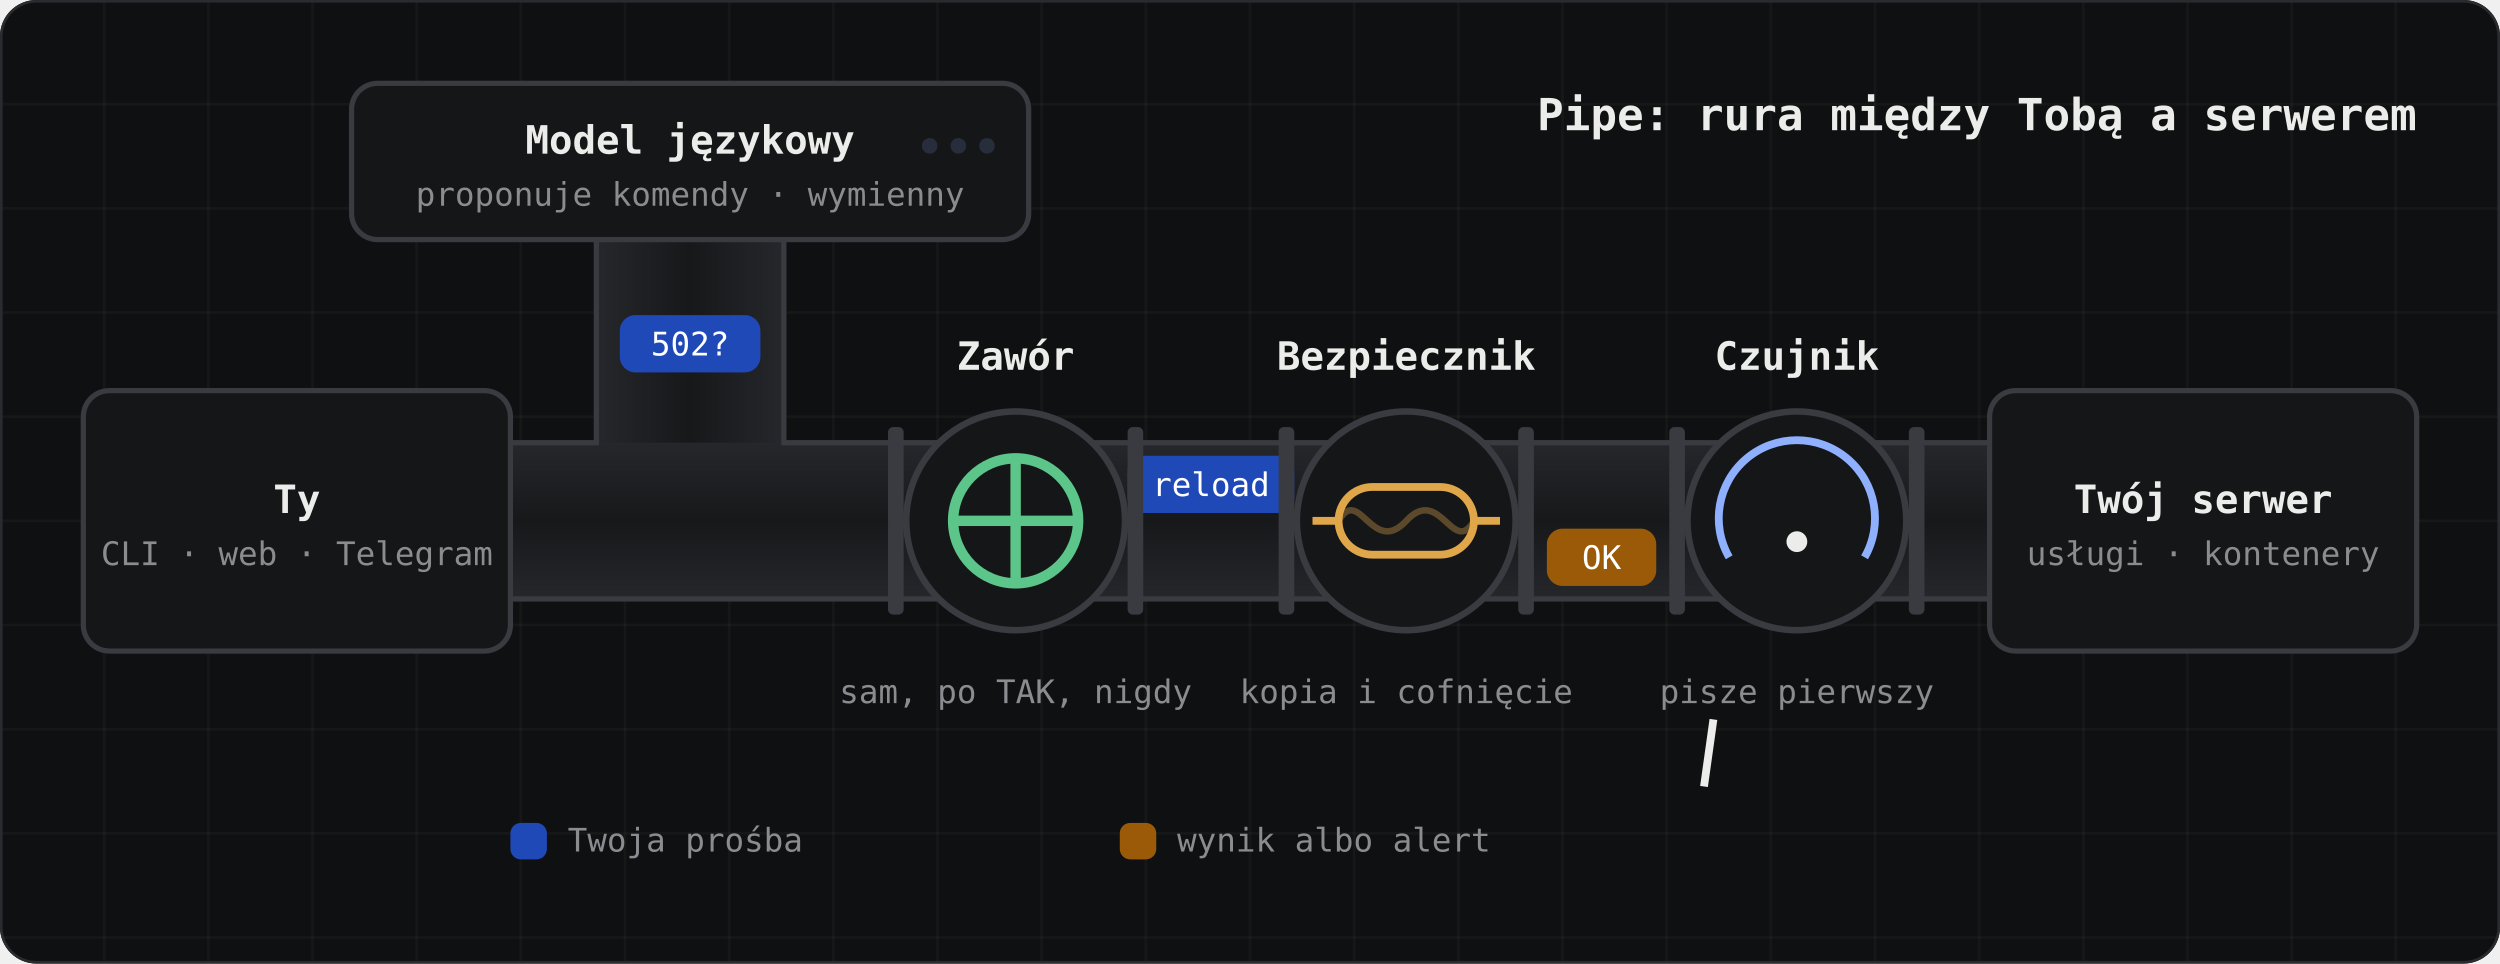
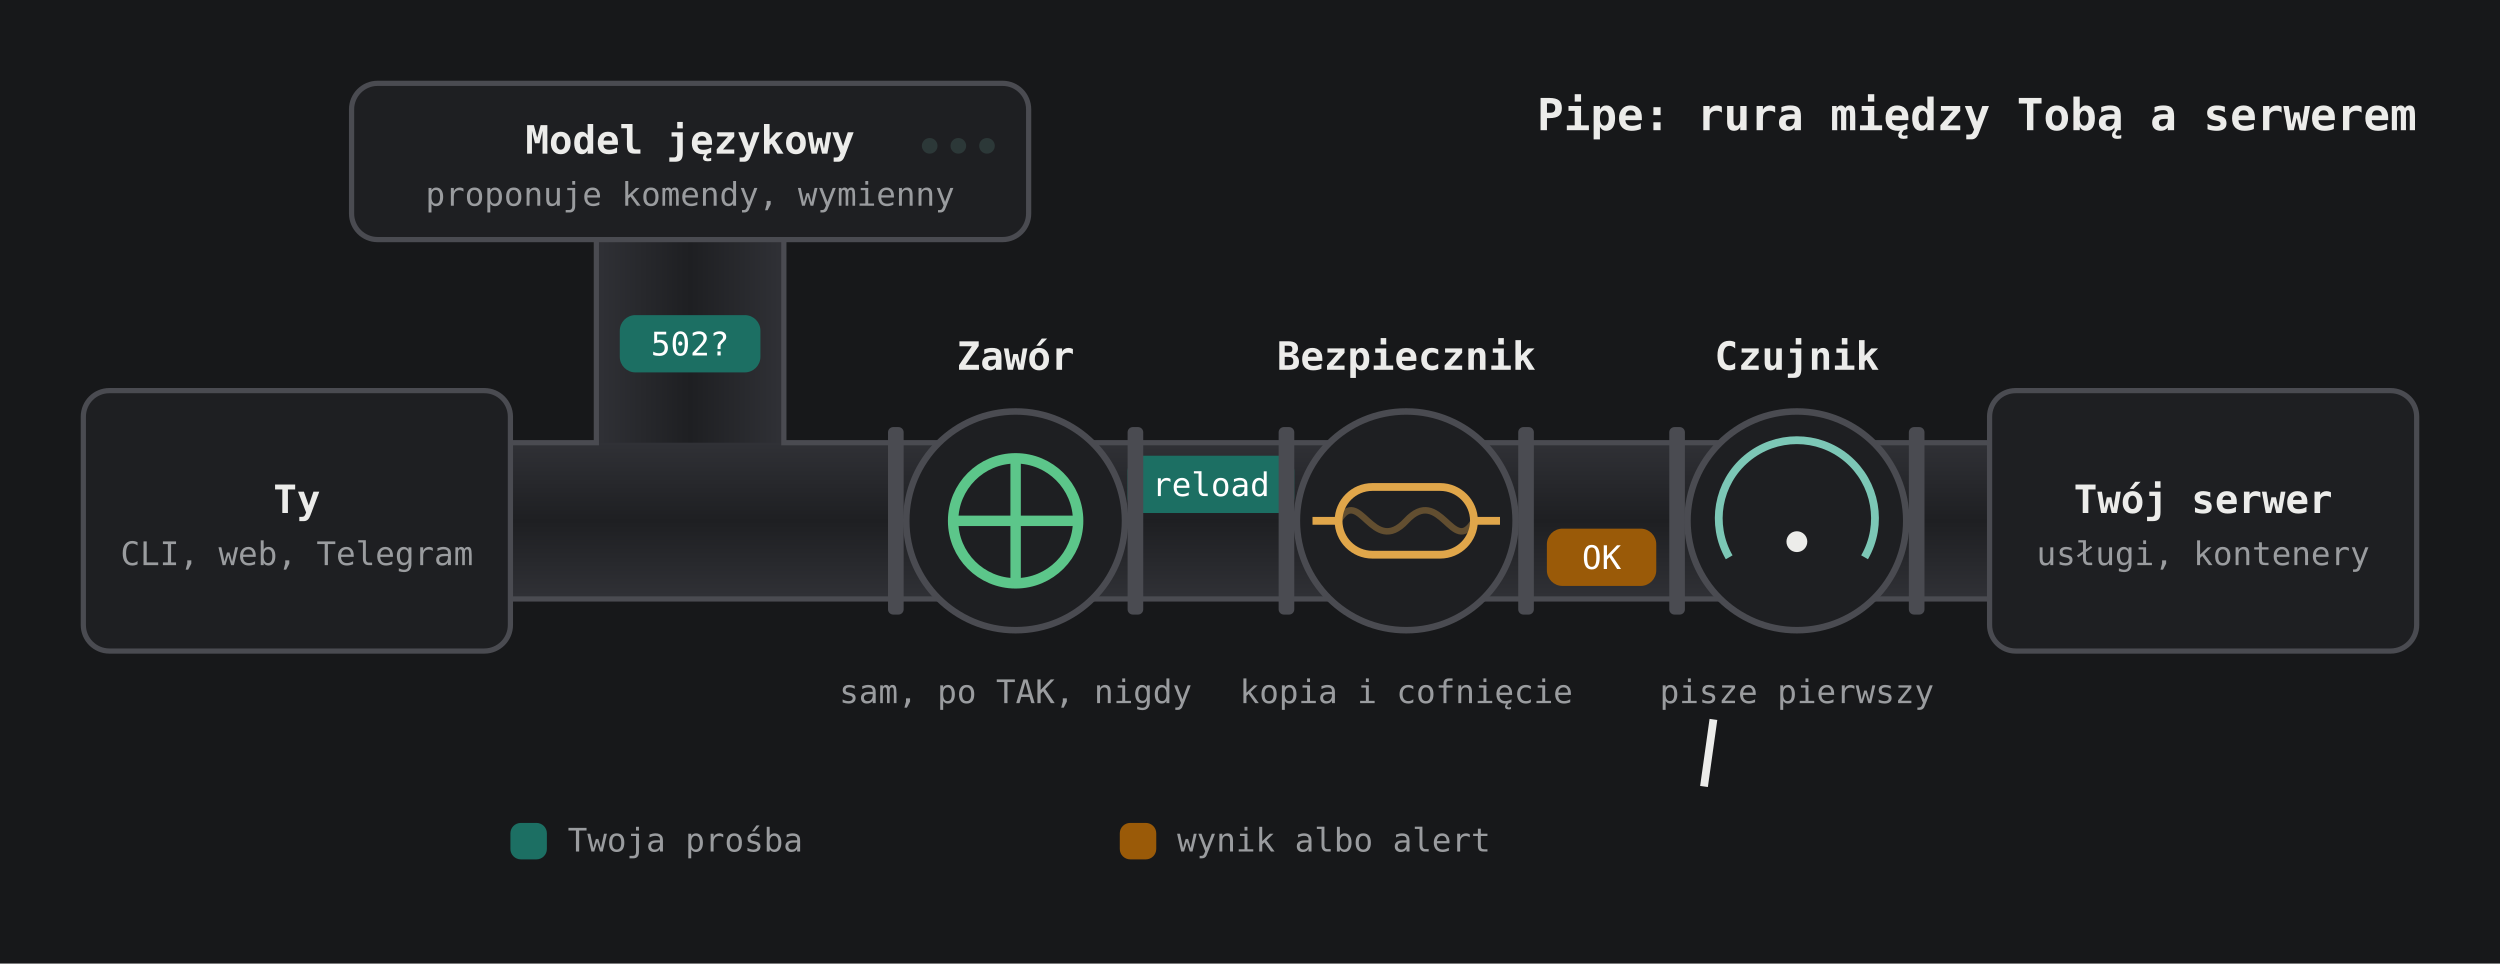
<svg xmlns="http://www.w3.org/2000/svg" viewBox="0 0 960 370" width="960" height="370" role="img" aria-labelledby="t d">
  <style>
- text{font-family:ui-monospace,'SF Mono',Menlo,Consolas,'DejaVu Sans Mono',monospace;fill:#b4b5b8;font-size:13px}
+ text{font-family:ui-monospace,'SF Mono',Menlo,Consolas,'DejaVu Sans Mono',monospace;fill:#c4c5c6;font-size:13px}
.h{fill:#ececea;font-size:17px;font-weight:600}
.n{fill:#ececea;font-size:15px;font-weight:600}
- .s{fill:#8a8c90;font-size:12.5px}
+ .s{fill:#9a9c9f;font-size:12.5px}
@keyframes ask{0.00%{transform:translate(150.0px,186.0px);opacity:0;animation-timing-function:ease-in-out}1.00%{transform:translate(150.0px,186.0px);opacity:0;animation-timing-function:ease-in-out}1.60%{transform:translate(150.0px,186.0px);opacity:1;animation-timing-function:ease-in-out}8.00%{transform:translate(265.0px,186.0px);opacity:1;animation-timing-function:ease-in-out}16.00%{transform:translate(265.0px,80.0px);opacity:1;animation-timing-function:ease-in-out}18.00%{transform:translate(265.0px,80.0px);opacity:0;animation-timing-function:ease-in-out}100.00%{transform:translate(265.0px,80.0px);opacity:0;animation-timing-function:ease-in-out}}
@keyframes cmd{0.00%{transform:translate(265.0px,80.0px);opacity:0;animation-timing-function:ease-in-out}27.00%{transform:translate(265.0px,80.0px);opacity:0;animation-timing-function:ease-in-out}27.60%{transform:translate(265.0px,80.0px);opacity:1;animation-timing-function:ease-in-out}34.00%{transform:translate(265.0px,186.0px);opacity:1;animation-timing-function:ease-in-out}40.00%{transform:translate(390.0px,186.0px);opacity:1;animation-timing-function:ease-in-out}45.00%{transform:translate(390.0px,186.0px);opacity:1;animation-timing-function:ease-in-out}51.00%{transform:translate(540.0px,186.0px);opacity:1;animation-timing-function:ease-in-out}55.00%{transform:translate(540.0px,186.0px);opacity:1;animation-timing-function:ease-in-out}63.00%{transform:translate(810.0px,186.0px);opacity:1;animation-timing-function:ease-in-out}65.00%{transform:translate(810.0px,186.0px);opacity:0;animation-timing-function:ease-in-out}100.00%{transform:translate(810.0px,186.0px);opacity:0;animation-timing-function:ease-in-out}}
@keyframes res{0.00%{transform:translate(810.0px,214.0px);opacity:0;animation-timing-function:ease-in-out}68.00%{transform:translate(810.0px,214.0px);opacity:0;animation-timing-function:ease-in-out}68.60%{transform:translate(810.0px,214.0px);opacity:1;animation-timing-function:ease-in-out}73.00%{transform:translate(690.0px,214.0px);opacity:1;animation-timing-function:ease-in-out}77.00%{transform:translate(690.0px,214.0px);opacity:1;animation-timing-function:ease-in-out}85.00%{transform:translate(390.0px,214.0px);opacity:1;animation-timing-function:ease-in-out}96.00%{transform:translate(150.0px,214.0px);opacity:1;animation-timing-function:ease-in-out}98.00%{transform:translate(150.0px,214.0px);opacity:0;animation-timing-function:ease-in-out}100.00%{transform:translate(150.0px,214.0px);opacity:0;animation-timing-function:ease-in-out}}
.ask{animation:ask 12s linear infinite}
.cmd{animation:cmd 12s linear infinite}
.res{animation:res 12s linear infinite}
- @keyframes lmodel{0.00%{stroke:#3a3b40}14.50%{stroke:#3a3b40}16.00%{stroke:#8fb0ff}27.00%{stroke:#8fb0ff}29.00%{stroke:#3a3b40}100.00%{stroke:#3a3b40}}
+ @keyframes lmodel{0.00%{stroke:#4a4b51}14.50%{stroke:#4a4b51}16.00%{stroke:#7cc7b6}27.00%{stroke:#7cc7b6}29.00%{stroke:#4a4b51}100.00%{stroke:#4a4b51}}
.lmodel{animation:lmodel 12s linear infinite}
- @keyframes lvalve{0.00%{stroke:#3a3b40}37.50%{stroke:#3a3b40}39.00%{stroke:#5cc68a}46.00%{stroke:#5cc68a}48.00%{stroke:#3a3b40}100.00%{stroke:#3a3b40}}
+ @keyframes lvalve{0.00%{stroke:#4a4b51}37.50%{stroke:#4a4b51}39.00%{stroke:#5cc68a}46.00%{stroke:#5cc68a}48.00%{stroke:#4a4b51}100.00%{stroke:#4a4b51}}
.lvalve{animation:lvalve 12s linear infinite}
- @keyframes lfuse{0.00%{stroke:#3a3b40}48.50%{stroke:#3a3b40}50.00%{stroke:#e0a64a}56.00%{stroke:#e0a64a}58.00%{stroke:#3a3b40}100.00%{stroke:#3a3b40}}
+ @keyframes lfuse{0.00%{stroke:#4a4b51}48.50%{stroke:#4a4b51}50.00%{stroke:#e0a64a}56.00%{stroke:#e0a64a}58.00%{stroke:#4a4b51}100.00%{stroke:#4a4b51}}
.lfuse{animation:lfuse 12s linear infinite}
- @keyframes lgauge{0.00%{stroke:#3a3b40}70.50%{stroke:#3a3b40}72.00%{stroke:#8fb0ff}78.00%{stroke:#8fb0ff}80.00%{stroke:#3a3b40}100.00%{stroke:#3a3b40}}
+ @keyframes lgauge{0.00%{stroke:#4a4b51}70.50%{stroke:#4a4b51}72.00%{stroke:#7cc7b6}78.00%{stroke:#7cc7b6}80.00%{stroke:#4a4b51}100.00%{stroke:#4a4b51}}
.lgauge{animation:lgauge 12s linear infinite}
- @keyframes lserver{0.00%{stroke:#3a3b40}60.50%{stroke:#3a3b40}62.00%{stroke:#5cc68a}69.00%{stroke:#5cc68a}71.00%{stroke:#3a3b40}100.00%{stroke:#3a3b40}}
+ @keyframes lserver{0.00%{stroke:#4a4b51}60.50%{stroke:#4a4b51}62.00%{stroke:#5cc68a}69.00%{stroke:#5cc68a}71.00%{stroke:#4a4b51}100.00%{stroke:#4a4b51}}
.lserver{animation:lserver 12s linear infinite}
- @keyframes lyou{0.00%{stroke:#3a3b40}0.50%{stroke:#3a3b40}2.00%{stroke:#8fb0ff}6.00%{stroke:#8fb0ff}8.00%{stroke:#3a3b40}91.50%{stroke:#3a3b40}93.00%{stroke:#e0a64a}97.50%{stroke:#e0a64a}99.50%{stroke:#3a3b40}100.00%{stroke:#3a3b40}}
+ @keyframes lyou{0.00%{stroke:#4a4b51}0.50%{stroke:#4a4b51}2.00%{stroke:#7cc7b6}6.00%{stroke:#7cc7b6}8.00%{stroke:#4a4b51}91.50%{stroke:#4a4b51}93.00%{stroke:#e0a64a}97.50%{stroke:#e0a64a}99.50%{stroke:#4a4b51}100.00%{stroke:#4a4b51}}
.lyou{animation:lyou 12s linear infinite}
@keyframes wire{0.00%{opacity:.35}48.50%{opacity:.35}50.00%{opacity:1}56.00%{opacity:1}58.00%{opacity:.35}100.00%{opacity:.35}}
.wire{opacity:.35;animation:wire 12s linear infinite}
@keyframes turn{0%,39%{transform:rotate(0)}45%,100%{transform:rotate(90deg)}}
.wheel{transform-origin:390px 200.0px;animation:turn 12s ease-in-out infinite}
@keyframes needle{0%,71%{transform:rotate(-24deg)}74%{transform:rotate(34deg)}78%{transform:rotate(8deg)}100%{transform:rotate(-24deg)}}
.needle{transform-origin:690px 208.0px;transform:rotate(8deg);animation:needle 12s ease-in-out infinite}
@keyframes dot0{0%,16%,27%,100%{opacity:.15}18%,25%{opacity:1}}
@keyframes dot1{0%,18%,27%,100%{opacity:.15}20%,25%{opacity:1}}
@keyframes dot2{0%,20%,27%,100%{opacity:.15}22%,25%{opacity:1}}
.dot0{opacity:.15;animation:dot0 12s linear infinite}
.dot1{opacity:.15;animation:dot1 12s linear infinite}
.dot2{opacity:.15;animation:dot2 12s linear infinite}
@media (prefers-reduced-motion:reduce){*{animation:none!important}}
</style>
  <defs>
    <linearGradient id="wall" x1="0" y1="0" x2="0" y2="1">
-       <stop offset="0" stop-color="#26272b" />
-       <stop offset=".5" stop-color="#17181a" />
-       <stop offset="1" stop-color="#26272b" />
+       <stop offset="0" stop-color="#303136" />
+       <stop offset=".5" stop-color="#1e1f22" />
+       <stop offset="1" stop-color="#303136" />
    </linearGradient>
    <linearGradient id="wallv" x1="0" y1="0" x2="1" y2="0">
-       <stop offset="0" stop-color="#26272b" />
-       <stop offset=".5" stop-color="#17181a" />
-       <stop offset="1" stop-color="#26272b" />
+       <stop offset="0" stop-color="#303136" />
+       <stop offset=".5" stop-color="#1e1f22" />
+       <stop offset="1" stop-color="#303136" />
    </linearGradient>
  </defs>
-   <rect width="960" height="370" rx="14" fill="#0f1011" />
-   <g stroke="#ffffff" stroke-opacity=".035">
-     <path d="M40 0V370" />
-     <path d="M80 0V370" />
-     <path d="M120 0V370" />
-     <path d="M160 0V370" />
-     <path d="M200 0V370" />
-     <path d="M240 0V370" />
-     <path d="M280 0V370" />
-     <path d="M320 0V370" />
-     <path d="M360 0V370" />
-     <path d="M400 0V370" />
-     <path d="M440 0V370" />
-     <path d="M480 0V370" />
-     <path d="M520 0V370" />
-     <path d="M560 0V370" />
-     <path d="M600 0V370" />
-     <path d="M640 0V370" />
-     <path d="M680 0V370" />
-     <path d="M720 0V370" />
-     <path d="M760 0V370" />
-     <path d="M800 0V370" />
-     <path d="M840 0V370" />
-     <path d="M880 0V370" />
-     <path d="M920 0V370" />
-     <path d="M0 40H960" />
-     <path d="M0 80H960" />
-     <path d="M0 120H960" />
-     <path d="M0 160H960" />
-     <path d="M0 200H960" />
-     <path d="M0 240H960" />
-     <path d="M0 280H960" />
-     <path d="M0 320H960" />
-     <path d="M0 360H960" />
-   </g>
-   <rect x=".5" y=".5" width="959" height="369" rx="13.5" fill="none" stroke="#2a2b2f" />
+   <rect width="960" height="370" fill="#17181a" />
  <text x="928" y="50" class="h" text-anchor="end">Pipe: rura między Tobą a serwerem</text>
  <rect x="229" y="92" width="72" height="80" fill="url(#wallv)" />
  <rect x="196" y="170" width="568" height="60" fill="url(#wall)" />
-   <path d="M229 92V170H196M301 92V170H764M196 230H764" fill="none" stroke="#3a3b40" stroke-width="2" />
+   <path d="M229 92V170H196M301 92V170H764M196 230H764" fill="none" stroke="#4a4b51" stroke-width="2" />
  <g class="ask" style="transform:translate(265px,132px)">
-     <rect x="-27.0" y="-11.0" width="54" height="22" rx="6" fill="#2049b8" />
+     <rect x="-27.0" y="-11.0" width="54" height="22" rx="6" fill="#1c6f63" />
    <text y="4.5" text-anchor="middle" style="fill:#fff;font-size:12.5px">502?</text>
  </g>
  <g class="cmd" style="transform:translate(465px,186px)">
-     <rect x="-32.0" y="-11.0" width="64" height="22" rx="6" fill="#2049b8" />
+     <rect x="-32.0" y="-11.0" width="64" height="22" rx="6" fill="#1c6f63" />
    <text y="4.5" text-anchor="middle" style="fill:#fff;font-size:12.5px">reload</text>
  </g>
  <g class="res" style="transform:translate(615px,214px)">
    <rect x="-21.0" y="-11.0" width="42" height="22" rx="6" fill="#9a5a08" />
    <text y="4.5" text-anchor="middle" style="fill:#fff;font-size:12.5px">OK</text>
  </g>
-   <rect x="341" y="164" width="6" height="72" rx="2" fill="#3a3b40" />
-   <rect x="433" y="164" width="6" height="72" rx="2" fill="#3a3b40" />
-   <rect x="491" y="164" width="6" height="72" rx="2" fill="#3a3b40" />
-   <rect x="583" y="164" width="6" height="72" rx="2" fill="#3a3b40" />
-   <rect x="641" y="164" width="6" height="72" rx="2" fill="#3a3b40" />
-   <rect x="733" y="164" width="6" height="72" rx="2" fill="#3a3b40" />
-   <rect class="lmodel" x="135" y="32" width="260" height="60" rx="10" fill="#151618" stroke="#3a3b40" stroke-width="2" />
+   <rect x="341" y="164" width="6" height="72" rx="2" fill="#4a4b51" />
+   <rect x="433" y="164" width="6" height="72" rx="2" fill="#4a4b51" />
+   <rect x="491" y="164" width="6" height="72" rx="2" fill="#4a4b51" />
+   <rect x="583" y="164" width="6" height="72" rx="2" fill="#4a4b51" />
+   <rect x="641" y="164" width="6" height="72" rx="2" fill="#4a4b51" />
+   <rect x="733" y="164" width="6" height="72" rx="2" fill="#4a4b51" />
+   <rect class="lmodel" x="135" y="32" width="260" height="60" rx="10" fill="#1e1f22" stroke="#4a4b51" stroke-width="2" />
  <text x="265.0" y="59.0" class="n" text-anchor="middle">Model językowy</text>
-   <text x="265.0" y="79.0" class="s" text-anchor="middle">proponuje komendy · wymienny</text>
-   <circle class="dot0" cx="357" cy="56" r="3" fill="#8fb0ff" />
-   <circle class="dot1" cx="368" cy="56" r="3" fill="#8fb0ff" />
-   <circle class="dot2" cx="379" cy="56" r="3" fill="#8fb0ff" />
-   <rect class="lyou" x="32" y="150" width="164" height="100" rx="10" fill="#151618" stroke="#3a3b40" stroke-width="2" />
+   <text x="265.0" y="79.0" class="s" text-anchor="middle">proponuje komendy, wymienny</text>
+   <circle class="dot0" cx="357" cy="56" r="3" fill="#7cc7b6" />
+   <circle class="dot1" cx="368" cy="56" r="3" fill="#7cc7b6" />
+   <circle class="dot2" cx="379" cy="56" r="3" fill="#7cc7b6" />
+   <rect class="lyou" x="32" y="150" width="164" height="100" rx="10" fill="#1e1f22" stroke="#4a4b51" stroke-width="2" />
  <text x="114.0" y="197.0" class="n" text-anchor="middle">Ty</text>
-   <text x="114.0" y="217.0" class="s" text-anchor="middle">CLI · web · Telegram</text>
-   <rect class="lserver" x="764" y="150" width="164" height="100" rx="10" fill="#151618" stroke="#3a3b40" stroke-width="2" />
+   <text x="114.0" y="217.0" class="s" text-anchor="middle">CLI, web, Telegram</text>
+   <rect class="lserver" x="764" y="150" width="164" height="100" rx="10" fill="#1e1f22" stroke="#4a4b51" stroke-width="2" />
  <text x="846.0" y="197.0" class="n" text-anchor="middle">Twój serwer</text>
-   <text x="846.0" y="217.0" class="s" text-anchor="middle">usługi · kontenery</text>
-   <circle class="lvalve" cx="390" cy="200.0" r="42" fill="#151618" stroke="#3a3b40" stroke-width="2.5" />
+   <text x="846.0" y="217.0" class="s" text-anchor="middle">usługi, kontenery</text>
+   <circle class="lvalve" cx="390" cy="200.0" r="42" fill="#1e1f22" stroke="#4a4b51" stroke-width="2.5" />
  <text x="390" y="142" class="n" text-anchor="middle">Zawór</text>
  <text x="390" y="270" class="s" text-anchor="middle">sam, po TAK, nigdy</text>
-   <circle class="lfuse" cx="540" cy="200.0" r="42" fill="#151618" stroke="#3a3b40" stroke-width="2.5" />
+   <circle class="lfuse" cx="540" cy="200.0" r="42" fill="#1e1f22" stroke="#4a4b51" stroke-width="2.5" />
  <text x="540" y="142" class="n" text-anchor="middle">Bezpiecznik</text>
  <text x="540" y="270" class="s" text-anchor="middle">kopia i cofnięcie</text>
-   <circle class="lgauge" cx="690" cy="200.0" r="42" fill="#151618" stroke="#3a3b40" stroke-width="2.5" />
+   <circle class="lgauge" cx="690" cy="200.0" r="42" fill="#1e1f22" stroke="#4a4b51" stroke-width="2.5" />
  <text x="690" y="142" class="n" text-anchor="middle">Czujnik</text>
  <text x="690" y="270" class="s" text-anchor="middle">pisze pierwszy</text>
  <g class="wheel" fill="none" stroke="#5cc68a" stroke-width="4">
    <circle cx="390" cy="200.0" r="24" />
    <path d="M366 200.0H414M390 176.0V224.0" />
  </g>
  <g fill="none" stroke="#e0a64a" stroke-width="3">
    <rect x="514" y="187.0" width="52" height="26" rx="13" />
    <path d="M504 200.0h10M566 200.0h10" />
    <path class="wire" d="M514 200.0c8 -14 13 14 26 0s18 14 26 0" stroke-width="2.5" />
  </g>
-   <g fill="none" stroke="#8fb0ff" stroke-width="3">
+   <g fill="none" stroke="#7cc7b6" stroke-width="3">
    <path d="M664 214.0a30 30 0 1 1 52 0" />
    <path class="needle" d="M690 208.0V182.0" stroke="#ececea" />
  </g>
  <circle cx="690" cy="208.0" r="4" fill="#ececea" />
-   <rect x="196" y="316" width="14" height="14" rx="4" fill="#2049b8" />
+   <rect x="196" y="316" width="14" height="14" rx="4" fill="#1c6f63" />
  <text x="218" y="327" class="s" text-anchor="start">Twoja prośba</text>
  <rect x="430" y="316" width="14" height="14" rx="4" fill="#9a5a08" />
  <text x="452" y="327" class="s" text-anchor="start">wynik albo alert</text>
</svg>
